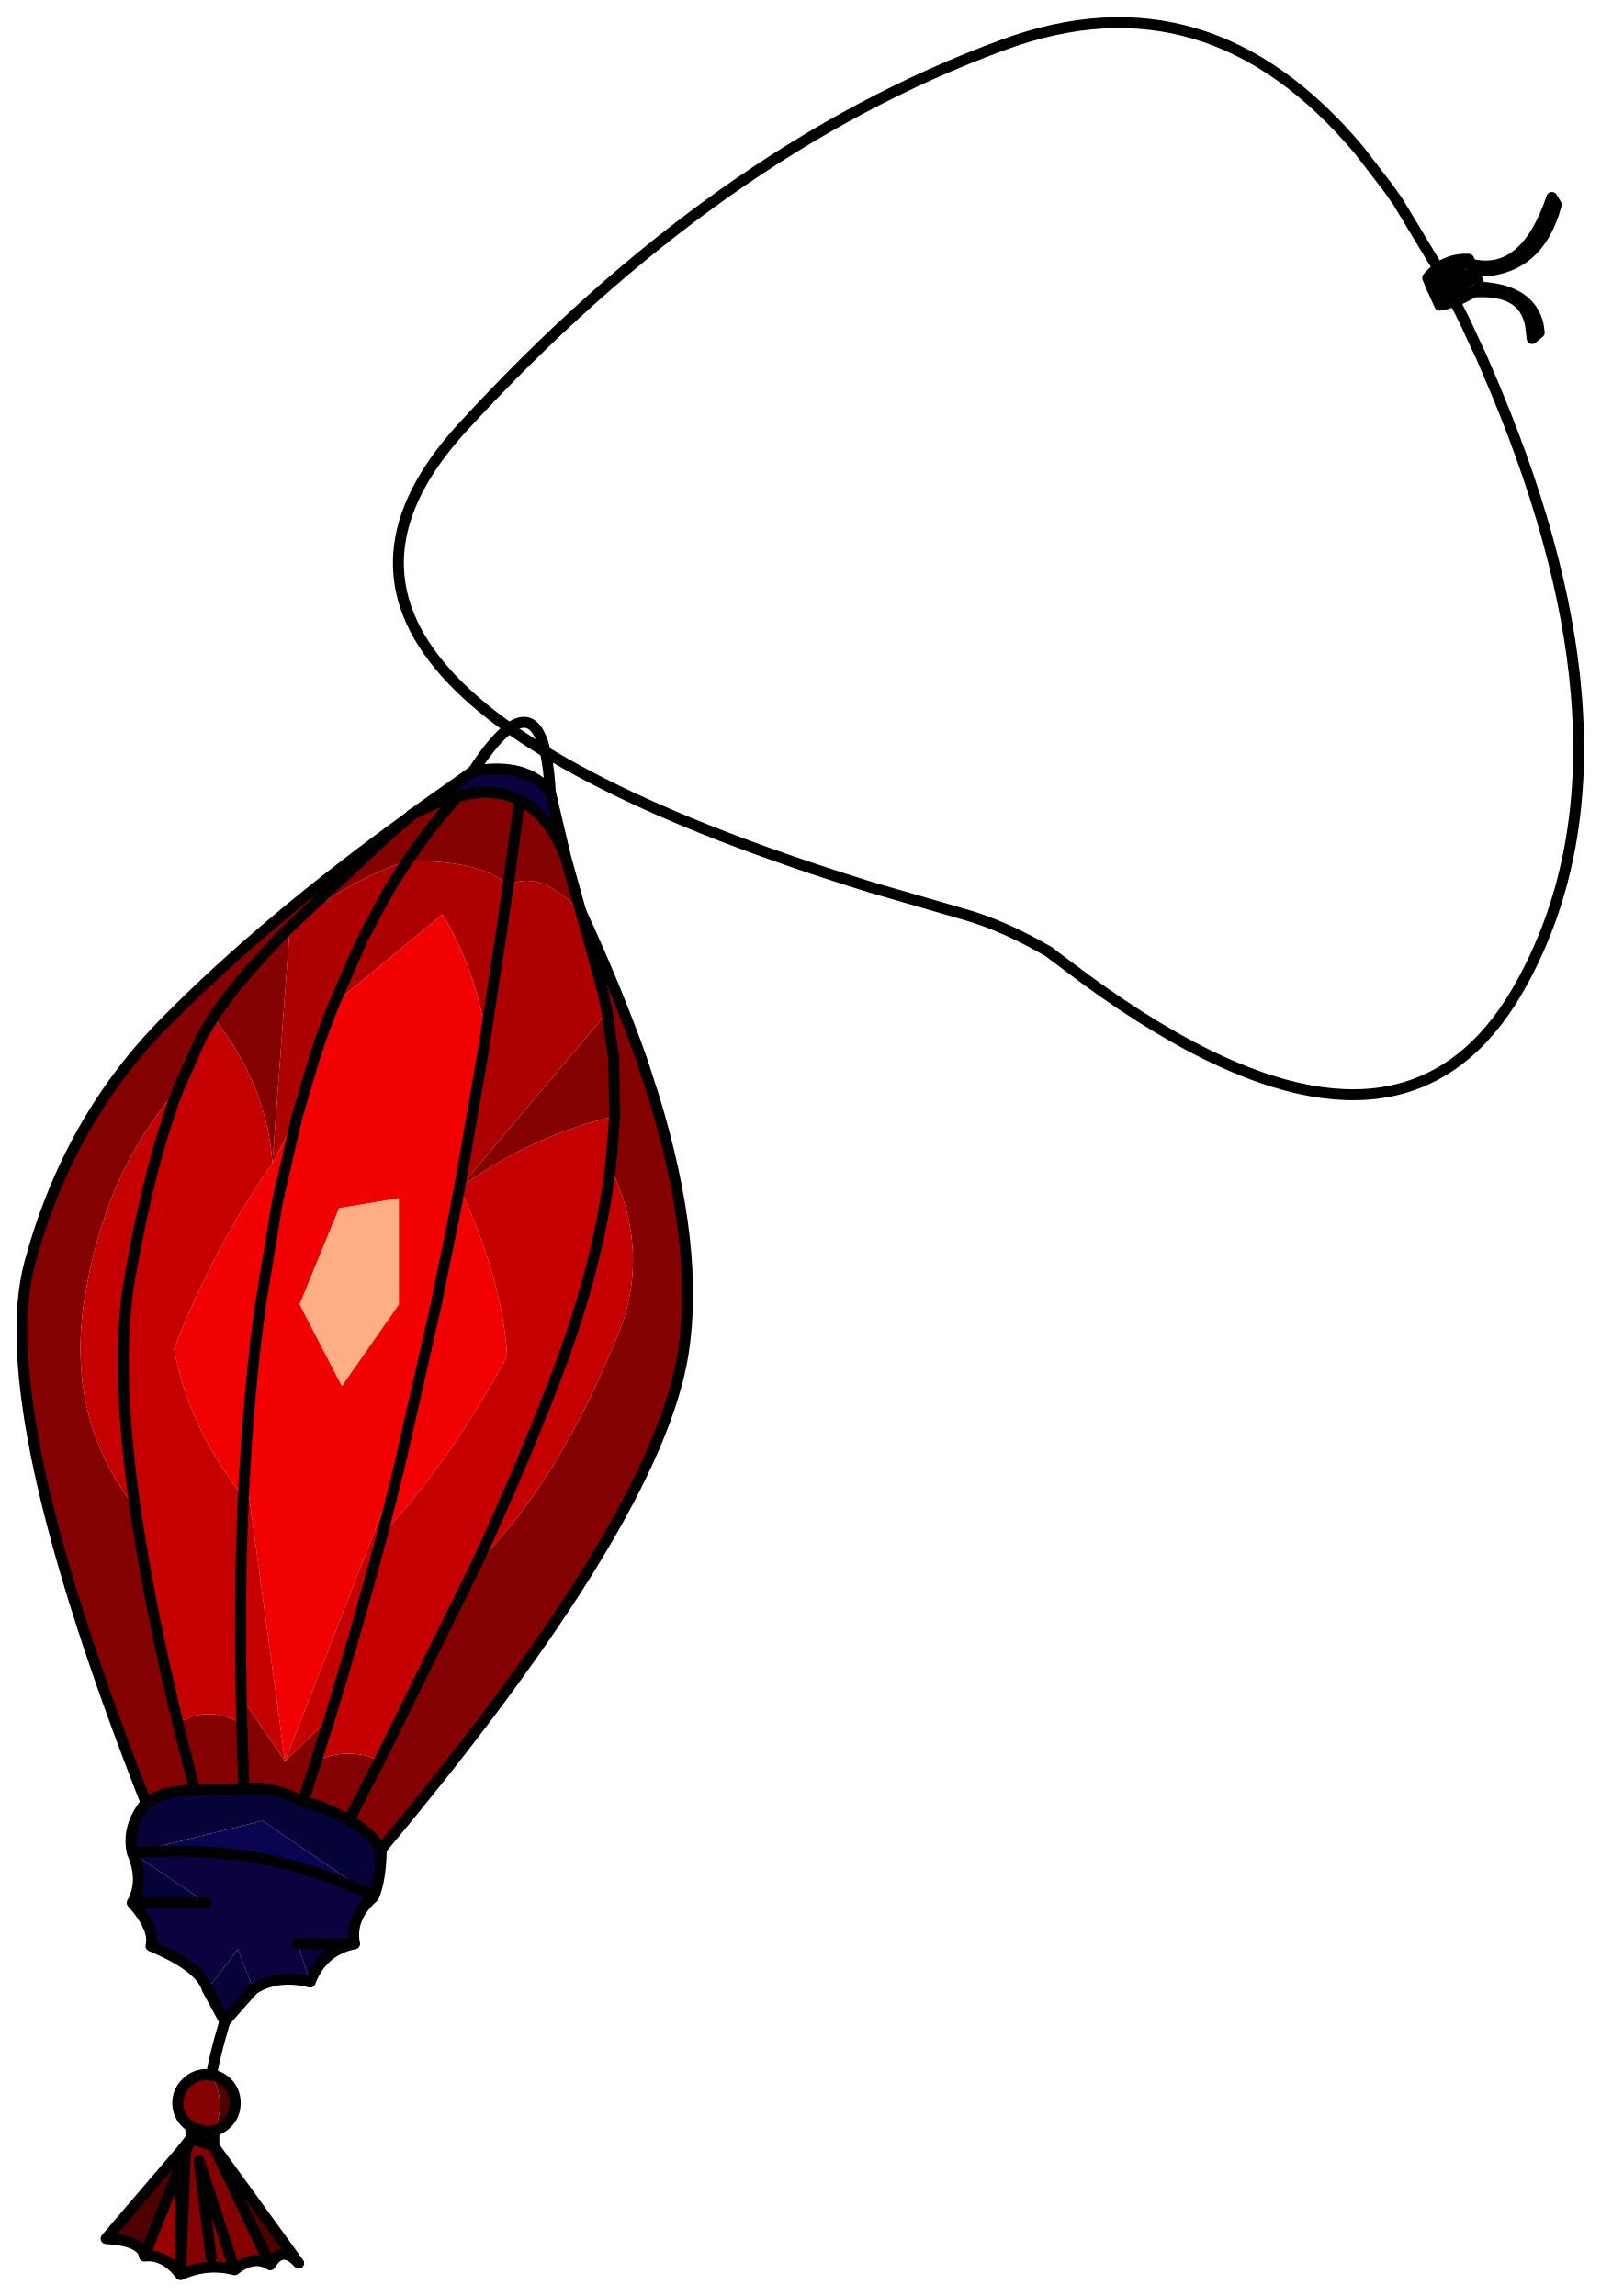
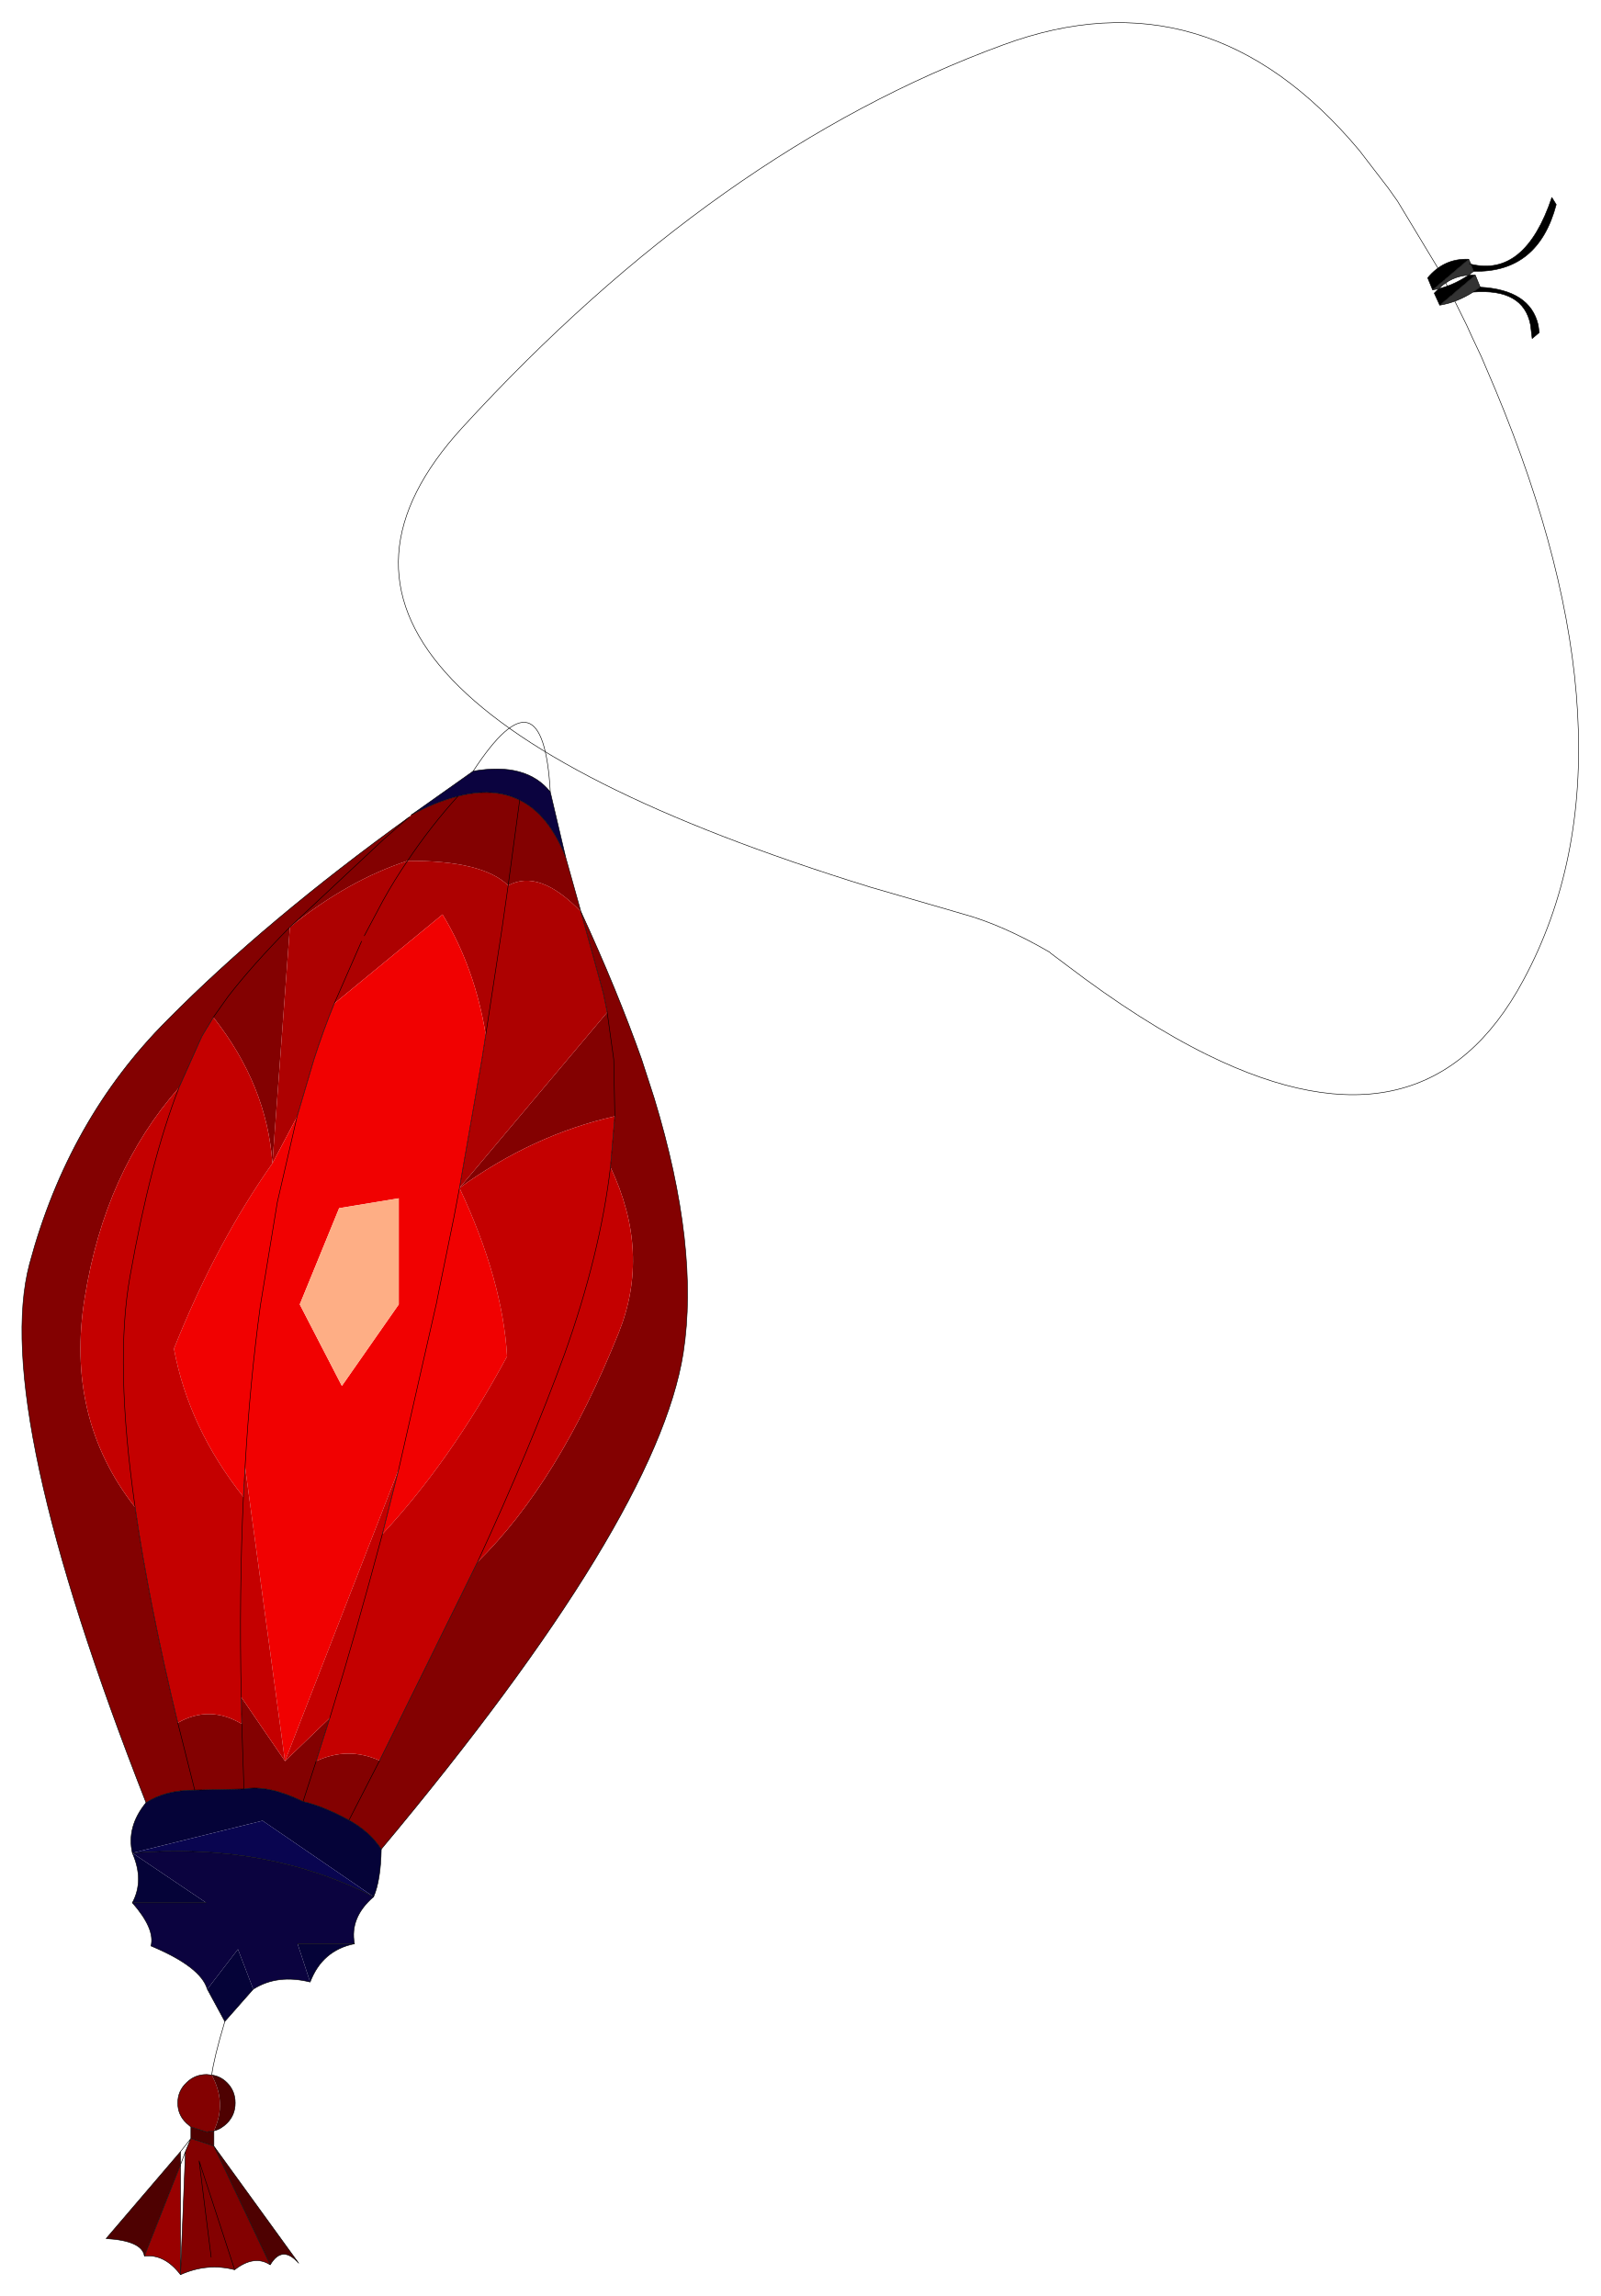
<svg xmlns="http://www.w3.org/2000/svg" xmlns:xlink="http://www.w3.org/1999/xlink" width="146.3" height="209.9" viewBox="-26.6 -74.8 146.3 209.9">
  <g transform="matrix(1, 0, 0, 1, 0, 0)">
    <use xlink:href="#object-0" width="142.3" height="205.9" transform="matrix(1, 0, 0, 1, -24.6, -72.75)" />
  </g>
  <defs>
    <g transform="matrix(1, 0, 0, 1, 24.6, 72.75)" id="object-0">
-       <path fill="none" stroke="#000000" vector-effect="non-scaling-stroke" stroke-width="1" stroke-linecap="round" stroke-linejoin="round" d="M97.65 -61.05Q83.8 -77.6 65.1 -70.7Q38.9 -61.1 15.65 -35.7Q-6.05 -11.95 52.95 6.3L61.4 8.75Q65.05 9.75 69.35 12.25L69.45 12.35L70.85 13.4Q77.8 18.7 83.8 21.65Q103.75 31.45 112.65 14.8Q118.4 4.15 117.6 -9.7Q116.85 -22.95 110.1 -39.15L108.8 -42.2L107.95 -44L107.45 -45.1L105.1 -49.85L101.15 -56.4L100.3 -57.6L97.65 -61.05" />
+       <path fill="none" stroke="#000000" vector-effect="non-scaling-stroke" stroke-width="0.05" stroke-linecap="round" stroke-linejoin="round" d="M97.65 -61.05Q83.8 -77.6 65.1 -70.7Q38.9 -61.1 15.65 -35.7Q-6.05 -11.95 52.95 6.3L61.4 8.75Q65.05 9.75 69.35 12.25L69.45 12.35L70.85 13.4Q77.8 18.7 83.8 21.65Q103.75 31.45 112.65 14.8Q118.4 4.15 117.6 -9.7Q116.85 -22.95 110.1 -39.15L108.8 -42.2L107.95 -44L107.45 -45.1L105.1 -49.85L101.15 -56.4L100.3 -57.6L97.65 -61.05" />
      <path fill-rule="evenodd" fill="#000000" stroke="none" d="M107.85 -50.65Q112.8 -49.45 115.25 -56.75L115.65 -56.1Q114 -49.85 108.1 -50L107.85 -50.65M107.65 -49.65L108.25 -49.65L105 -46.9L104.5 -48L104.9 -48.4Q106.3 -48.75 107.65 -49.65M108.7 -48.55Q113.25 -48.3 114 -45.1L114.1 -44.4L113.45 -43.85L113.3 -45.1Q112.65 -48.45 108.05 -48.1L108.7 -48.55M104.35 -48.3L103.9 -49.4Q105.4 -51.2 107.65 -51.1L104.35 -48.3" />
      <path fill-rule="evenodd" fill="#333333" stroke="none" d="M108.1 -50L107.65 -49.65Q106.05 -49.55 104.9 -48.4L104.35 -48.3L107.65 -51.1L107.85 -50.65L107.7 -50.65L107.85 -50.65L108.1 -50M108.25 -49.65L108.7 -48.55L108.05 -48.1Q106.55 -47.15 105 -46.9L108.25 -49.65" />
-       <path fill="none" stroke="#000000" vector-effect="non-scaling-stroke" stroke-width="1" stroke-linecap="round" stroke-linejoin="round" d="M107.85 -50.65Q112.8 -49.45 115.25 -56.75L115.65 -56.1Q114 -49.85 108.1 -50L107.65 -49.65L108.25 -49.65L108.7 -48.55Q113.25 -48.3 114 -45.1L114.1 -44.4L113.45 -43.85L113.3 -45.1Q112.65 -48.45 108.05 -48.1Q106.55 -47.15 105 -46.9L104.5 -48L104.9 -48.4L104.35 -48.3L103.9 -49.4Q105.4 -51.2 107.65 -51.1L107.85 -50.65L107.7 -50.65M108.7 -48.55L108.05 -48.1M104.9 -48.4Q106.3 -48.75 107.65 -49.65Q106.05 -49.55 104.9 -48.4M105 -46.9L108.25 -49.65M108.1 -50L107.85 -50.65M107.65 -51.1L104.35 -48.3" />
+       <path fill="none" stroke="#000000" vector-effect="non-scaling-stroke" stroke-width="0.05" stroke-linecap="round" stroke-linejoin="round" d="M107.85 -50.65Q112.8 -49.45 115.25 -56.75L115.65 -56.1Q114 -49.85 108.1 -50L107.65 -49.65L108.25 -49.65L108.7 -48.55Q113.25 -48.3 114 -45.1L114.1 -44.4L113.45 -43.85L113.3 -45.1Q112.65 -48.45 108.05 -48.1Q106.55 -47.15 105 -46.9L104.5 -48L104.9 -48.4L104.35 -48.3L103.9 -49.4Q105.4 -51.2 107.65 -51.1L107.85 -50.65L107.7 -50.65M108.7 -48.55L108.05 -48.1M104.9 -48.4Q106.3 -48.75 107.65 -49.65Q106.05 -49.55 104.9 -48.4M105 -46.9L108.25 -49.65M108.1 -50L107.85 -50.65M107.65 -51.1L104.35 -48.3" />
      <path fill-rule="evenodd" fill="#0b033f" stroke="none" d="M25.1 3.55Q23.55 -0.35 20.9 -1.65Q18.5 -2.85 15.25 -2Q13.25 -1.5 11 -0.3L16.65 -4.3Q21.5 -5.15 23.7 -2.4L25.1 3.55M7.55 98.6Q5.35 100.5 5.8 102.9L0.6 102.9L1.75 106.4Q-1.25 105.65 -3.45 107.05L-4.85 103.4L-7.65 107.05Q-8.25 105 -12.8 103.1Q-12.4 101.55 -14.5 99.15L-7.75 99.15L-14.5 94.6Q-2.25 93.6 7.55 98.6" />
      <path fill-rule="evenodd" fill="#830101" stroke="none" d="M11 -0.3Q13.25 -1.5 15.25 -2Q18.5 -2.85 20.9 -1.65Q23.55 -0.35 25.1 3.55L26.5 8.55L28.55 16L28.9 17.7L28.9 17.75L15.4 33.8Q22.1 28.95 29.6 27.25L29.5 22.05L28.9 17.75L29.5 22.05L29.6 27.25L29.2 31.9Q32.9 39.7 29.95 47.05Q24.45 60.75 17.05 68L8.1 86.15L5.3 91.6L8.1 86.15Q5.2 84.85 2.3 86.2L3.55 82.25L-0.55 86.2L-4.55 80.35L-4.5 82.8L-4.3 88.75L-4.5 82.8Q-7.45 81.05 -10.35 82.7L-8.8 88.85Q-11.5 88.85 -13.25 90Q-27.4 53.95 -23.9 40.75Q-20.35 27.5 -11.3 18.45Q-2.3 9.35 10.8 -0.1L11 -0.3M-0.1 9.95L8.45 1.95L10.8 -0.1L8.45 1.95L-0.1 9.95Q5.25 5.65 10.65 3.9Q12.8 0.7 15.25 -2Q12.8 0.7 10.65 3.9Q17.5 3.85 19.85 6.15Q22.7 4.6 26.5 8.55Q29.8 15.7 32.05 22.05L33.2 25.6Q37.35 39.25 35.85 48.9Q33.45 64.1 8.25 94.25Q7.2 92.65 5.3 91.6Q2.9 90.3 1.1 89.9L2.3 86.2L1.1 89.9Q-2.05 88.35 -4.3 88.75L-8.8 88.85L-10.35 82.7Q-13 71.7 -14.25 63Q-20.65 54.85 -18.85 43.8Q-17 32.3 -10.25 24.65L-8.15 19.95L-7.1 18.2L-5.75 16.3Q-3.55 13.45 -0.1 9.95Q-3.55 13.45 -5.75 16.3L-7.1 18.2Q-2.2 24.4 -1.7 31.55L-0.1 9.95M20.9 -1.65L19.85 6.15L20.9 -1.65M-1.9 132.25Q-3.35 131.3 -5.15 132.7Q-7.65 132.05 -10.1 133.15L-9.65 121.9L-9.15 120.7L-7.05 121.4L-1.9 132.25M-9.15 119.65L-9.55 119.3Q-10.35 118.55 -10.35 117.45Q-10.35 116.35 -9.55 115.6Q-8.8 114.85 -7.7 114.85L-7.25 114.9Q-5.85 117.45 -7.05 120L-7.7 120.1L-9.15 119.65M-7.3 131.55L-8.4 122.75L-5.15 132.7L-8.4 122.75L-7.3 131.55" />
      <path fill-rule="evenodd" fill="#ad0101" stroke="none" d="M-0.1 9.95Q5.25 5.65 10.65 3.9Q17.5 3.85 19.85 6.15Q22.7 4.6 26.5 8.55L28.55 16L28.9 17.7L28.9 17.75L15.4 33.8L17.45 22.05L17.8 19.8L19.3 10L19.85 6.15L19.3 10L17.8 19.8Q16.8 13.65 13.85 8.8L3.95 16.95Q2.95 19.4 2.1 22.05L0.55 27.3L-1.7 31.55L-0.1 9.95M10.65 3.9Q9.45 5.65 8.4 7.55L6.7 10.75L8.4 7.55Q9.45 5.65 10.65 3.9M6.45 11.25L3.95 16.95L6.45 11.25" />
      <path fill-rule="evenodd" fill="#f10101" stroke="none" d="M17.8 19.8L17.45 22.05L15.4 33.8L14.9 36.45L13.35 44.05L13.35 44.1L9.85 59.5L13.35 44.1L13.35 44.05L14.9 36.45L15.4 33.8Q19.35 42.2 19.75 49.2Q14.6 58.75 8.35 65.45L9.85 59.5L-0.55 86.2L-4.2 59.3Q-3.75 51.5 -2.8 44.55L-1.25 35.1L0.55 27.3L2.1 22.05Q2.95 19.4 3.95 16.95L13.85 8.8Q16.8 13.65 17.8 19.8M9.85 34.75L4.4 35.65L0.8 44.45L4.65 51.9L9.85 44.45L9.85 34.75M-4.2 59.3Q-3.75 51.5 -2.8 44.55L-1.25 35.1L0.55 27.3L-1.7 31.55Q-6.9 38.95 -10.7 48.5Q-9.35 55.75 -4.35 62.05L-4.2 59.3" />
      <path fill-rule="evenodd" fill="#c40000" stroke="none" d="M29.6 27.25L29.2 31.9Q32.9 39.7 29.95 47.05Q24.45 60.75 17.05 68L8.1 86.15Q5.2 84.85 2.3 86.2L3.55 82.25Q6.05 74.1 8.35 65.45L9.85 59.5L-0.55 86.2L3.55 82.25Q6.05 74.1 8.35 65.45Q14.6 58.75 19.75 49.2Q19.35 42.2 15.4 33.8Q22.1 28.95 29.6 27.25M29.2 31.9Q28.25 39.9 25 49Q21.9 57.5 17.05 68Q21.9 57.5 25 49Q28.25 39.9 29.2 31.9M-0.55 86.2L-4.55 80.35L-4.5 82.8Q-7.45 81.05 -10.35 82.7Q-13 71.7 -14.25 63Q-20.65 54.85 -18.85 43.8Q-17 32.3 -10.25 24.65L-8.15 19.95L-7.1 18.2Q-2.2 24.4 -1.7 31.55Q-6.9 38.95 -10.7 48.5Q-9.35 55.75 -4.35 62.05L-4.2 59.3L-0.55 86.2M-10.25 24.65Q-12.85 31.35 -14.7 41.8Q-16.15 49.75 -14.25 63Q-16.15 49.75 -14.7 41.8Q-12.85 31.35 -10.25 24.65M-4.35 62.05Q-4.75 70.7 -4.55 80.35Q-4.75 70.7 -4.35 62.05" />
      <path fill-rule="evenodd" fill="#050338" stroke="none" d="M5.3 91.6Q7.2 92.65 8.25 94.25Q8.2 97.1 7.55 98.6L-2.6 91.65L-14.5 94.6Q-13.4 97.1 -14.5 99.15L-7.75 99.15L-14.5 94.6Q-15.05 92.2 -13.25 90Q-11.5 88.85 -8.8 88.85L-4.3 88.75Q-2.05 88.35 1.1 89.9Q2.9 90.3 5.3 91.6M5.8 102.9Q2.85 103.5 1.75 106.4L0.6 102.9L5.8 102.9M-3.45 107.05L-6.05 110L-7.65 107.05L-4.85 103.4L-3.45 107.05" />
      <path fill-rule="evenodd" fill="#feae85" stroke="none" d="M9.85 34.75L9.85 44.45L4.65 51.9L0.8 44.45L4.4 35.65L9.85 34.75" />
      <path fill-rule="evenodd" fill="#4e0101" stroke="none" d="M-7.25 114.9Q-6.45 115 -5.85 115.6Q-5.1 116.35 -5.1 117.45Q-5.1 118.55 -5.85 119.3Q-6.4 119.85 -7.05 120L-7.05 121.4L0.7 132.1Q-0.8 130.4 -1.9 132.25L-7.05 121.4L-9.15 120.7L-9.15 119.65L-7.7 120.1L-7.05 120Q-5.85 117.45 -7.25 114.9M-13.4 131.45Q-13.6 130.05 -16.9 129.85L-10.1 121.9L-10.1 123.1L-13.4 131.45" />
      <path fill-rule="evenodd" fill="#990000" stroke="none" d="M-10.1 133.15Q-11.55 131.25 -13.4 131.45L-10.1 123.1L-10.1 133.15" />
      <path fill-rule="evenodd" fill="#090550" stroke="none" d="M-14.5 94.6L-2.6 91.65L7.55 98.6Q-2.25 93.6 -14.5 94.6" />
-       <path fill="none" stroke="#000000" vector-effect="non-scaling-stroke" stroke-width="1" stroke-linecap="round" stroke-linejoin="round" d="M11 -0.3Q13.25 -1.5 15.25 -2Q18.5 -2.85 20.9 -1.65Q23.55 -0.35 25.1 3.55L23.7 -2.4Q21.5 -5.15 16.65 -4.3Q23.05 -14.1 23.7 -2.4M10.8 -0.1L8.45 1.95L-0.1 9.95Q-3.55 13.45 -5.75 16.3L-7.1 18.2L-8.15 19.95L-10.25 24.65Q-12.85 31.35 -14.7 41.8Q-16.15 49.75 -14.25 63Q-13 71.7 -10.35 82.7L-8.8 88.85L-4.3 88.75L-4.5 82.8L-4.55 80.35Q-4.75 70.7 -4.35 62.05L-4.2 59.3Q-3.75 51.5 -2.8 44.55L-1.25 35.1L0.55 27.3L2.1 22.05Q2.95 19.4 3.95 16.95L6.45 11.25M10.65 3.9Q12.8 0.7 15.25 -2M26.5 8.55L25.1 3.55M28.9 17.75L28.9 17.7L28.55 16L26.5 8.55M19.85 6.15L19.3 10L17.8 19.8L17.45 22.05L15.4 33.8L14.9 36.45L13.35 44.05L13.35 44.1L9.85 59.5L8.35 65.45Q6.05 74.1 3.55 82.25L2.3 86.2L1.1 89.9Q2.9 90.3 5.3 91.6L8.1 86.15L17.05 68Q21.9 57.5 25 49Q28.25 39.9 29.2 31.9L29.6 27.25L29.5 22.05L28.9 17.75M5.3 91.6Q7.2 92.65 8.25 94.25Q8.2 97.1 7.55 98.6Q5.35 100.5 5.8 102.9Q2.85 103.5 1.75 106.4Q-1.25 105.65 -3.45 107.05M19.85 6.15L20.9 -1.65M6.7 10.75L8.4 7.55Q9.45 5.65 10.65 3.9M-6.05 110Q-7.05 113.35 -7.25 114.9Q-6.45 115 -5.85 115.6Q-5.1 116.35 -5.1 117.45Q-5.1 118.55 -5.85 119.3Q-6.4 119.85 -7.05 120L-7.05 121.4L0.7 132.1Q-0.8 130.4 -1.9 132.25Q-3.35 131.3 -5.15 132.7Q-7.65 132.05 -10.1 133.15Q-11.55 131.25 -13.4 131.45Q-13.6 130.05 -16.9 129.85L-10.1 121.9L-9.15 120.7L-9.15 119.65L-9.55 119.3Q-10.35 118.55 -10.35 117.45Q-10.35 116.35 -9.55 115.6Q-8.8 114.85 -7.7 114.85L-7.25 114.9M-4.3 88.75Q-2.05 88.35 1.1 89.9M-14.5 99.15Q-13.4 97.1 -14.5 94.6Q-15.05 92.2 -13.25 90M7.55 98.6Q-2.25 93.6 -14.5 94.6M-14.5 99.15Q-12.4 101.55 -12.8 103.1Q-8.25 105 -7.65 107.05L-6.05 110M-7.05 120L-7.7 120.1L-9.15 119.65M-10.1 123.1L-9.65 121.9L-9.15 120.7L-7.05 121.4L-1.9 132.25M-10.1 121.9L-10.1 123.1L-10.1 133.15L-9.65 121.9M-5.15 132.7L-8.4 122.75L-7.3 131.55M-10.1 123.1L-13.4 131.45" />
-       <path fill="none" stroke="#000000" vector-effect="non-scaling-stroke" stroke-width="1" stroke-linecap="round" stroke-linejoin="round" d="M16.65 -4.3L11 -0.3M8.25 94.25Q33.45 64.1 35.85 48.9Q37.35 39.25 33.2 25.6L32.05 22.05Q29.8 15.7 26.5 8.55M-3.45 107.05L-6.05 110M5.8 102.9L0.6 102.9M10.8 -0.1Q-2.3 9.35 -11.3 18.45Q-20.35 27.5 -23.9 40.75Q-27.4 53.95 -13.25 90Q-11.5 88.85 -8.8 88.85M-7.75 99.15L-14.5 99.15" />
+       <path fill="none" stroke="#000000" vector-effect="non-scaling-stroke" stroke-width="0.05" stroke-linecap="round" stroke-linejoin="round" d="M11 -0.3Q13.25 -1.5 15.25 -2Q18.5 -2.85 20.9 -1.65Q23.55 -0.35 25.1 3.55L23.7 -2.4Q21.5 -5.15 16.65 -4.3Q23.05 -14.1 23.7 -2.4M10.8 -0.1L8.45 1.95L-0.1 9.95Q-3.55 13.45 -5.75 16.3L-7.1 18.2L-8.15 19.95L-10.25 24.65Q-12.85 31.35 -14.7 41.8Q-16.15 49.75 -14.25 63Q-13 71.7 -10.35 82.7L-8.8 88.85L-4.3 88.75L-4.5 82.8L-4.55 80.35Q-4.75 70.7 -4.35 62.05L-4.2 59.3Q-3.75 51.5 -2.8 44.55L-1.25 35.1L0.55 27.3L2.1 22.05Q2.95 19.4 3.95 16.95L6.45 11.25M10.65 3.9Q12.8 0.7 15.25 -2M26.5 8.55L25.1 3.55M28.9 17.75L28.9 17.7L28.55 16L26.5 8.55M19.85 6.15L19.3 10L17.8 19.8L17.45 22.05L15.4 33.8L14.9 36.45L13.35 44.05L13.35 44.1L9.85 59.5L8.35 65.45Q6.05 74.1 3.55 82.25L2.3 86.2L1.1 89.9Q2.9 90.3 5.3 91.6L8.1 86.15L17.05 68Q21.9 57.5 25 49Q28.25 39.9 29.2 31.9L29.6 27.25L29.5 22.05L28.9 17.75M5.3 91.6Q7.2 92.65 8.25 94.25Q8.2 97.1 7.55 98.6Q5.35 100.5 5.8 102.9Q2.85 103.5 1.75 106.4Q-1.25 105.65 -3.45 107.05M19.85 6.15L20.9 -1.65M6.7 10.75L8.4 7.55Q9.45 5.65 10.65 3.9M-6.05 110Q-7.05 113.35 -7.25 114.9Q-6.45 115 -5.85 115.6Q-5.1 116.35 -5.1 117.45Q-5.1 118.55 -5.85 119.3Q-6.4 119.85 -7.05 120L-7.05 121.4L0.7 132.1Q-0.8 130.4 -1.9 132.25Q-3.35 131.3 -5.15 132.7Q-7.65 132.05 -10.1 133.15Q-11.55 131.25 -13.4 131.45Q-13.6 130.05 -16.9 129.85L-10.1 121.9L-9.15 120.7L-9.15 119.65L-9.55 119.3Q-10.35 118.55 -10.35 117.45Q-10.35 116.35 -9.55 115.6Q-8.8 114.85 -7.7 114.85L-7.25 114.9M-4.3 88.75Q-2.05 88.35 1.1 89.9M-14.5 99.15Q-13.4 97.1 -14.5 94.6Q-15.05 92.2 -13.25 90M7.55 98.6Q-2.25 93.6 -14.5 94.6M-14.5 99.15Q-12.4 101.55 -12.8 103.1Q-8.25 105 -7.65 107.05L-6.05 110M-7.05 120L-7.7 120.1L-9.15 119.65M-10.1 123.1L-9.65 121.9L-9.15 120.7L-7.05 121.4L-1.9 132.25M-10.1 121.9L-10.1 123.1L-10.1 133.15L-9.65 121.9M-5.15 132.7L-8.4 122.75L-7.3 131.55M-10.1 123.1L-13.4 131.45" />
+       <path fill="none" stroke="#000000" vector-effect="non-scaling-stroke" stroke-width="0.05" stroke-linecap="round" stroke-linejoin="round" d="M16.65 -4.3L11 -0.3M8.25 94.25Q33.45 64.1 35.85 48.9Q37.35 39.25 33.2 25.6L32.05 22.05Q29.8 15.7 26.5 8.55M-3.45 107.05L-6.05 110M5.8 102.9L0.6 102.9M10.8 -0.1Q-2.3 9.35 -11.3 18.45Q-20.35 27.5 -23.9 40.75Q-27.4 53.95 -13.25 90Q-11.5 88.85 -8.8 88.85M-7.75 99.15L-14.5 99.15" />
    </g>
  </defs>
</svg>
